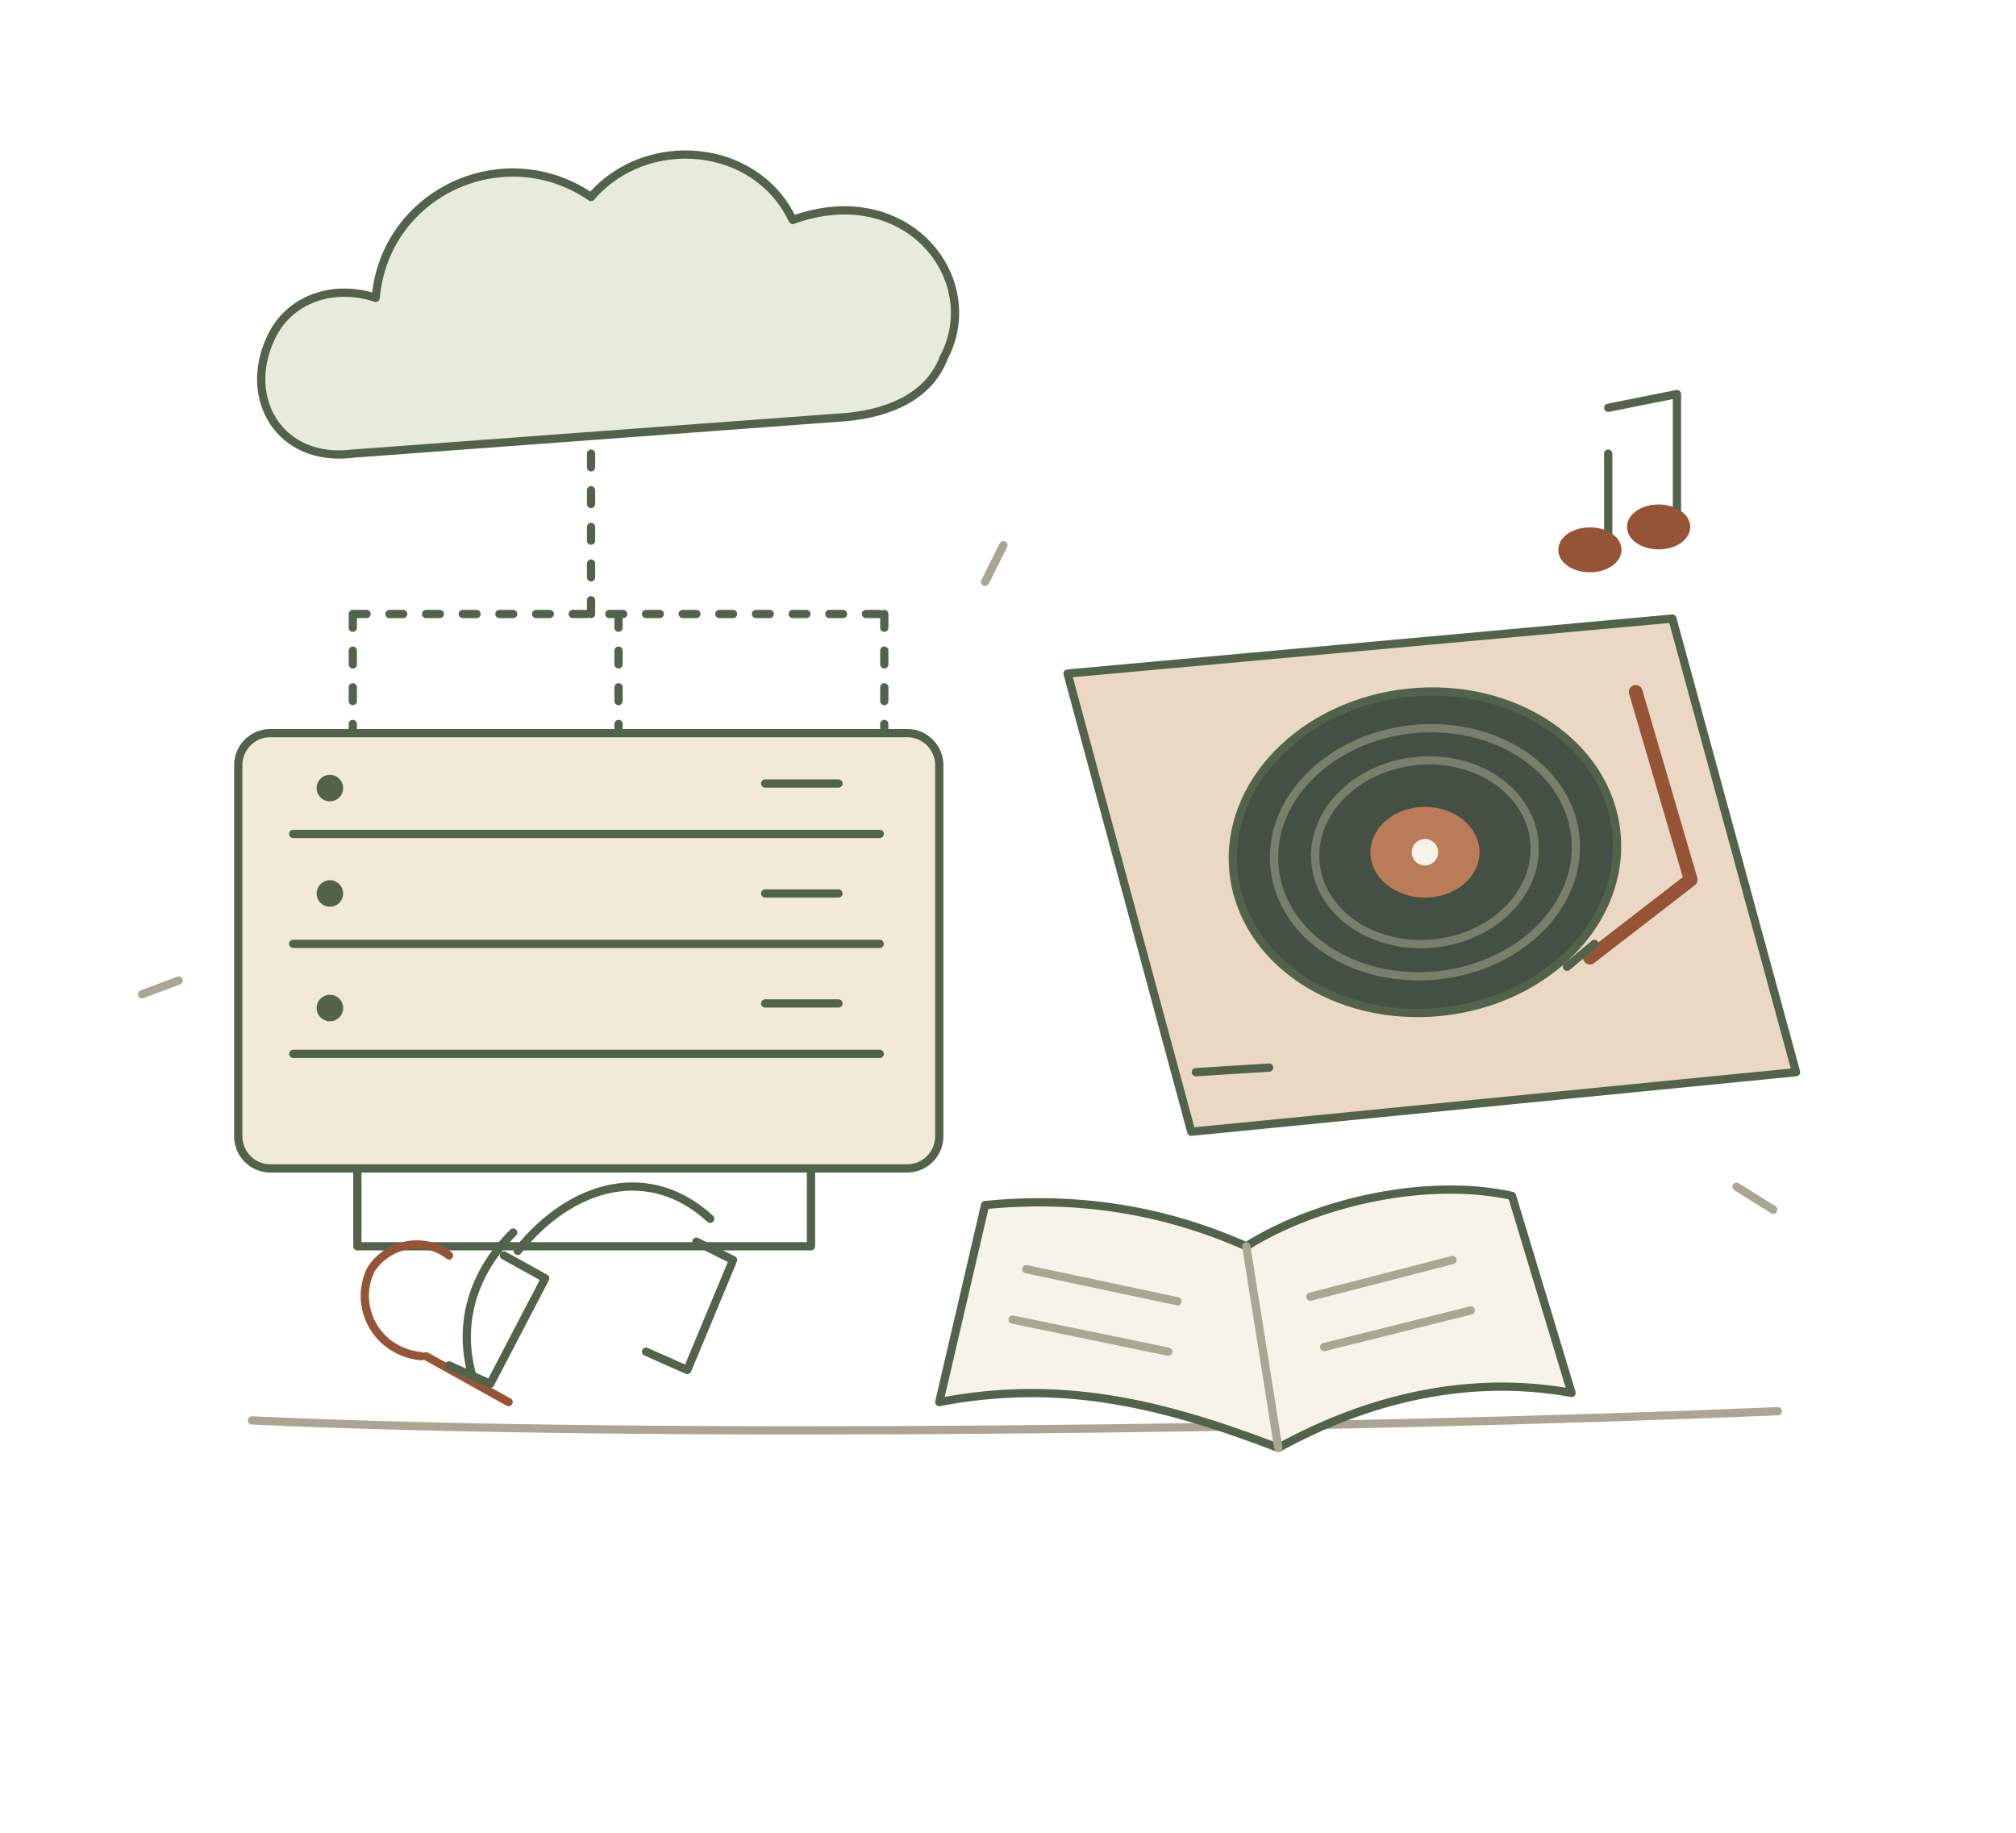
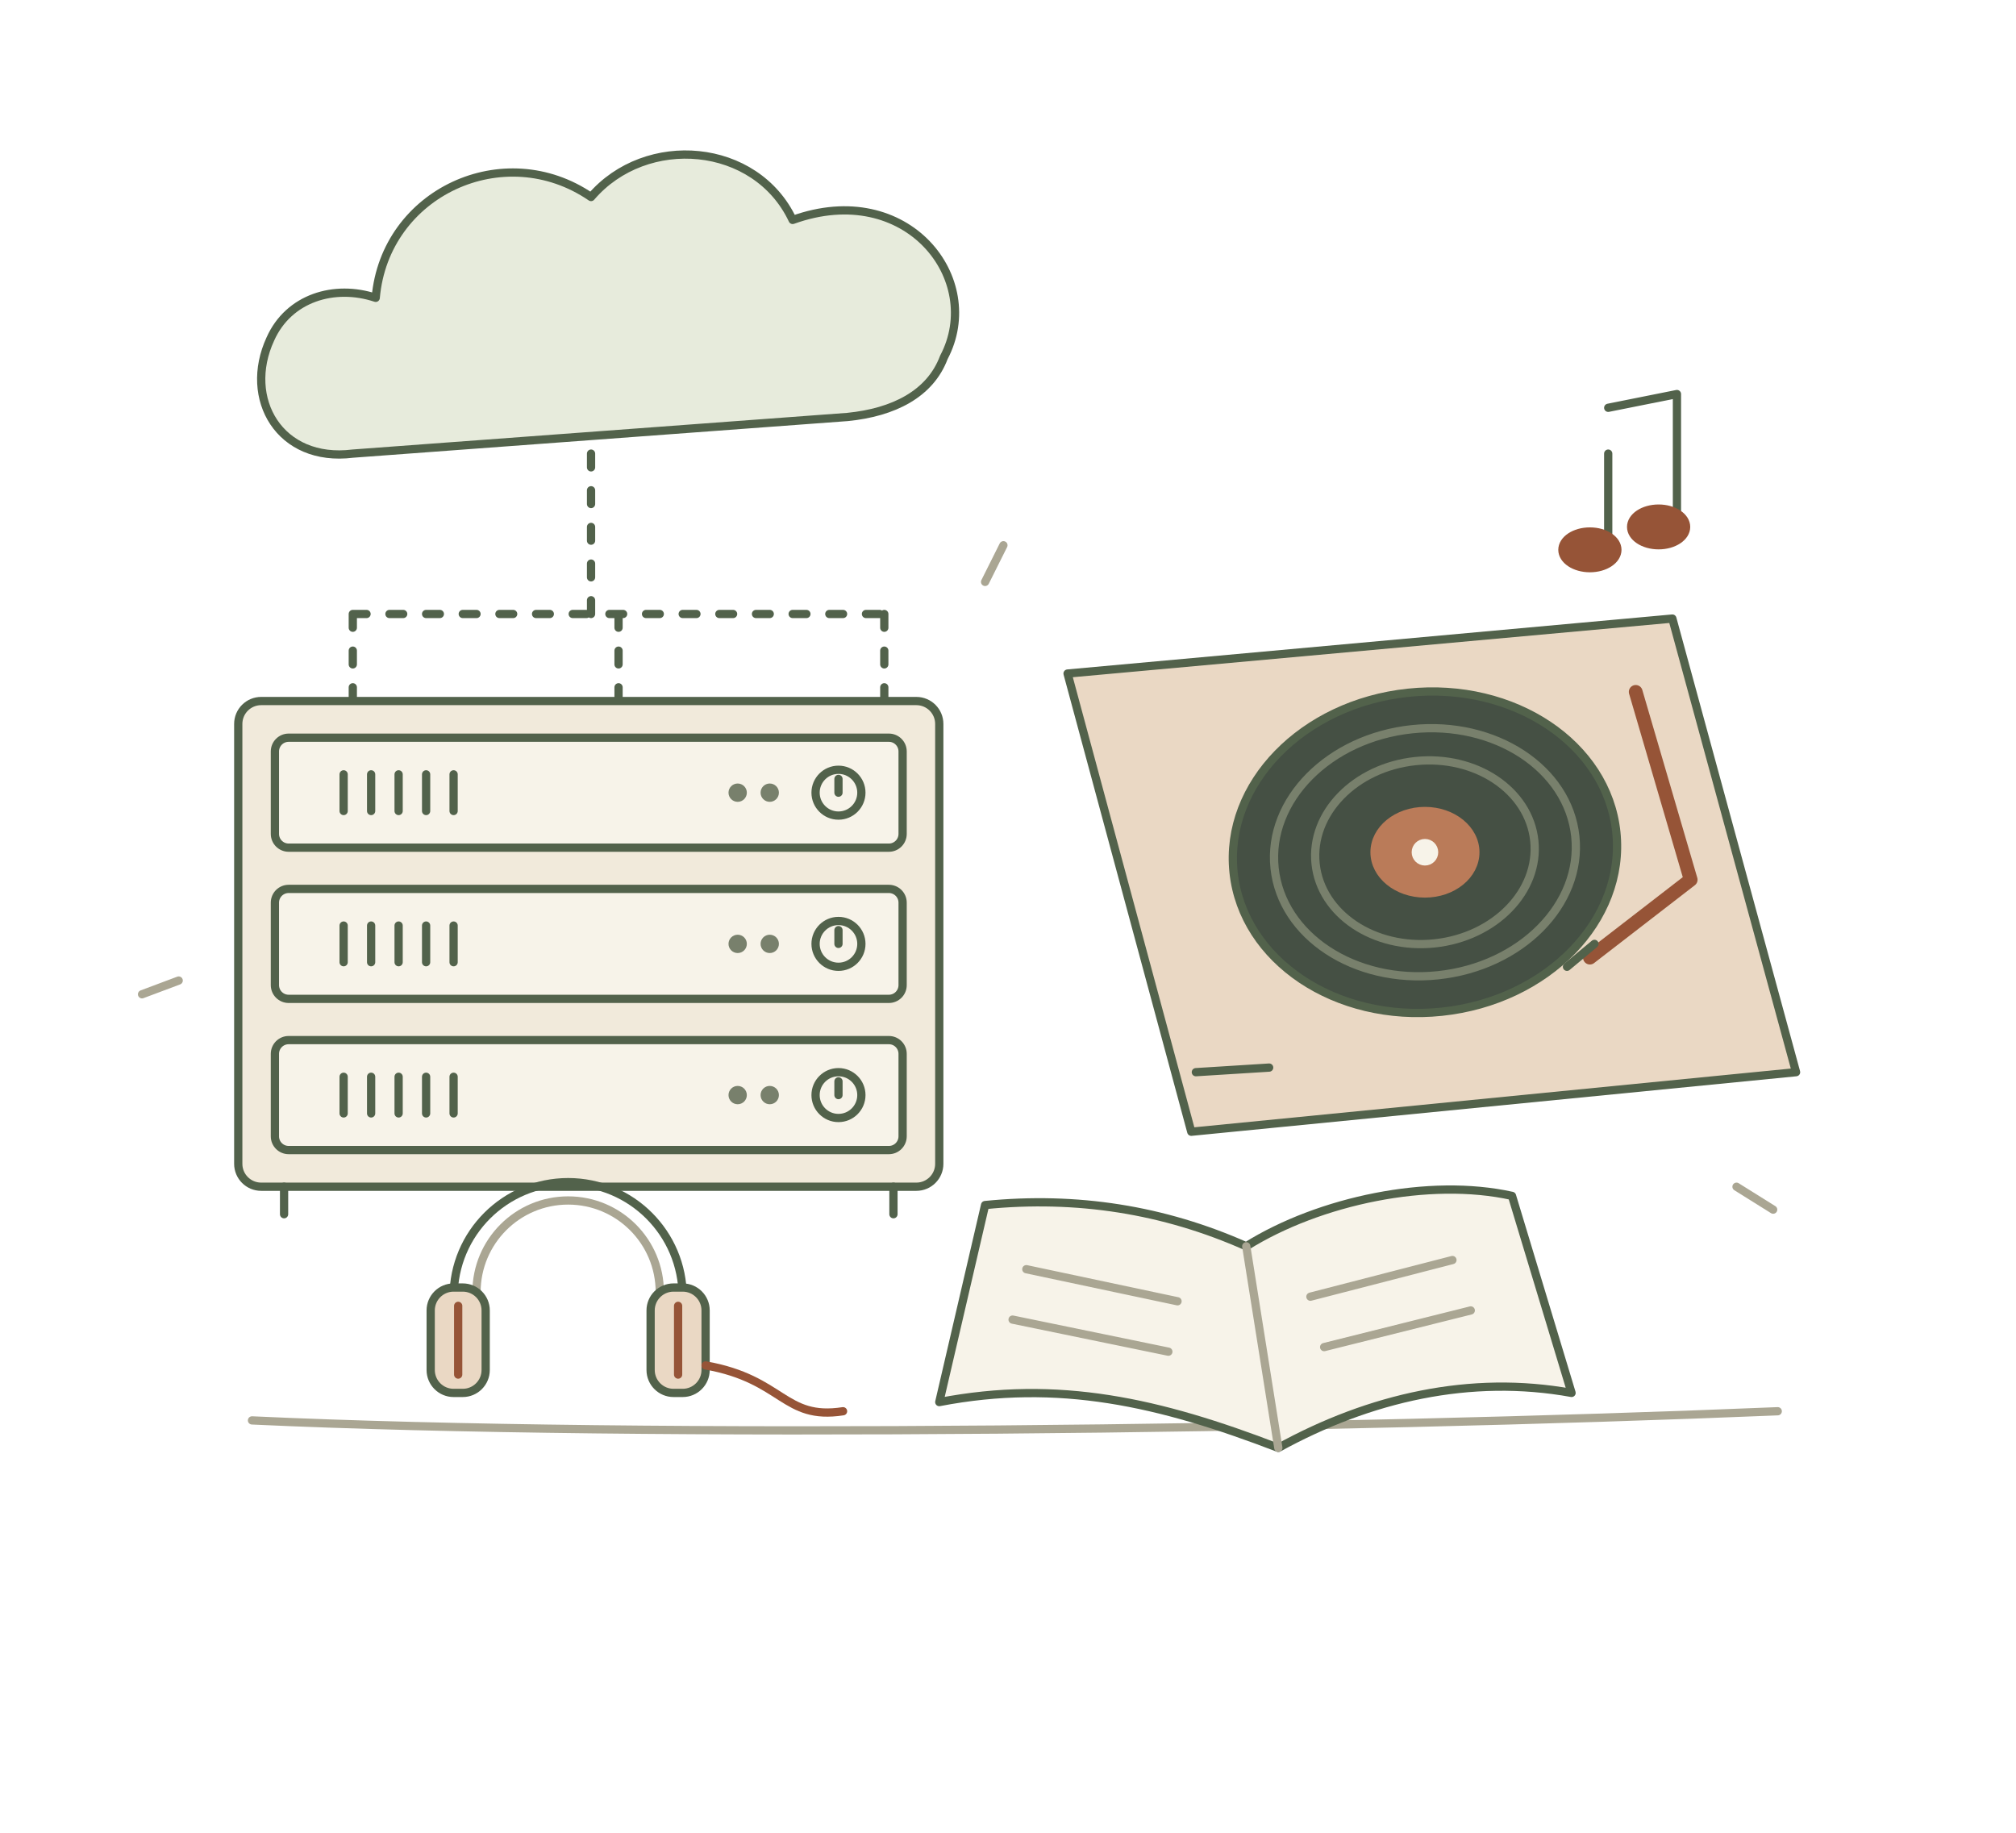
<svg xmlns="http://www.w3.org/2000/svg" viewBox="0 0 440 400">
  <g fill="none" stroke="#52624b" stroke-width="1.8" stroke-linecap="round" stroke-linejoin="round">
    <path d="M55 310c86 4 237 2 333-2" stroke="#aaa693" />
    <path d="M77 99c-16 2-24-12-18-25 4-9 14-12 23-9 2-23 28-35 47-22 12-14 36-12 44 5 25-9 42 13 33 30-3 8-11 12-21 13z" fill="#e7ebdc" />
    <path d="M129 99v35m-52 0h116m-116 0v25m58-25v25m58-25v25" stroke-dasharray="3 5" />
-     <rect x="52" y="160" width="153" height="95" rx="7" fill="#f1eadb" />
-     <path d="M64 182h128M64 206h128M64 230h128" />
-     <circle cx="72" cy="172" r="2" fill="#52624b" />
-     <circle cx="72" cy="195" r="2" fill="#52624b" />
-     <circle cx="72" cy="220" r="2" fill="#52624b" />
-     <path d="M167 171h16m-16 24h16m-16 24h16" />
-     <path d="M78 255v17h99v-17" />
+     <rect x="52" y="153" width="153" height="106" rx="5" fill="#f1eadb" />
+     <rect x="60" y="161" width="137" height="24" rx="3" fill="#f7f3e9" />
+     <rect x="60" y="194" width="137" height="24" rx="3" fill="#f7f3e9" />
+     <rect x="60" y="227" width="137" height="24" rx="3" fill="#f7f3e9" />
+     <path d="M75 169v8m6-8v8m6-8v8m6-8v8m6-8v8M75 202v8m6-8v8m6-8v8m6-8v8m6-8v8M75 235v8m6-8v8m6-8v8m6-8v8m6-8v8" />
+     <g fill="#78806c" stroke="none">
+       <circle cx="161" cy="173" r="2" />
+       <circle cx="168" cy="173" r="2" />
+       <circle cx="161" cy="206" r="2" />
+       <circle cx="168" cy="206" r="2" />
+       <circle cx="161" cy="239" r="2" />
+       <circle cx="168" cy="239" r="2" />
+     </g>
+     <circle cx="183" cy="173" r="5" />
+     <circle cx="183" cy="206" r="5" />
+     <circle cx="183" cy="239" r="5" />
+     <path d="M183 170v3m0 30v3m0 30v3M62 259v6m133-6v6" />
    <path d="M233 147l132-12 27 99-132 13z" fill="#ead8c4" />
    <ellipse cx="311" cy="186" rx="42" ry="35" transform="rotate(-6 311 186)" fill="#455044" />
    <ellipse cx="311" cy="186" rx="33" ry="27" transform="rotate(-6 311 186)" stroke="#78806c" />
    <ellipse cx="311" cy="186" rx="24" ry="20" transform="rotate(-6 311 186)" stroke="#78806c" />
    <ellipse cx="311" cy="186" rx="11" ry="9" fill="#ba7b59" stroke="#ba7b59" />
    <circle cx="311" cy="186" r="2" fill="#f7f3e9" stroke="#f7f3e9" />
    <path d="M357 151l12 41-22 17" stroke="#965437" stroke-width="3" />
    <path d="M348 206l-6 5m-81 23l16-1" />
    <path d="M205 306l10-43c20-2 39 1 57 9 16-10 40-15 58-11l13 43c-22-4-44 1-64 12-26-10-48-15-74-10z" fill="#f7f3e9" />
    <path d="M272 272l7 44m-55-39l33 7m-36 4l34 7m31-12l31-8m-28 19l32-8" stroke="#aaa693" />
-     <path d="M92 296c-10-1-15-11-11-19 4-6 12-7 17-3m-5 22l18 10" stroke="#965437" />
-     <path d="M112 269c-9 9-12 20-9 31m7-26l9 5-12 23-9-4m15-25c12-15 29-19 42-7m-3 5l8 4-10 24-9-4" />
+     <path d="M99 294v-11a25 25 0 0 1 50 0v11" />
+     <path d="M104 284v-2a20 20 0 0 1 40 0v2" stroke="#aaa693" />
+     <rect x="94" y="281" width="12" height="23" rx="5" fill="#ead8c4" />
+     <rect x="142" y="281" width="12" height="23" rx="5" fill="#ead8c4" />
+     <path d="M100 285v15m48-15v15M154 298c17 3 17 12 30 10" stroke="#965437" />
    <path d="M351 89l15-3v29m-15-16v19" />
    <ellipse cx="347" cy="120" rx="6" ry="4" fill="#965437" stroke="#965437" />
    <ellipse cx="362" cy="115" rx="6" ry="4" fill="#965437" stroke="#965437" />
    <path d="M39 214l-8 3m184-90l4-8m160 140l8 5" stroke="#aaa693" />
  </g>
</svg>
